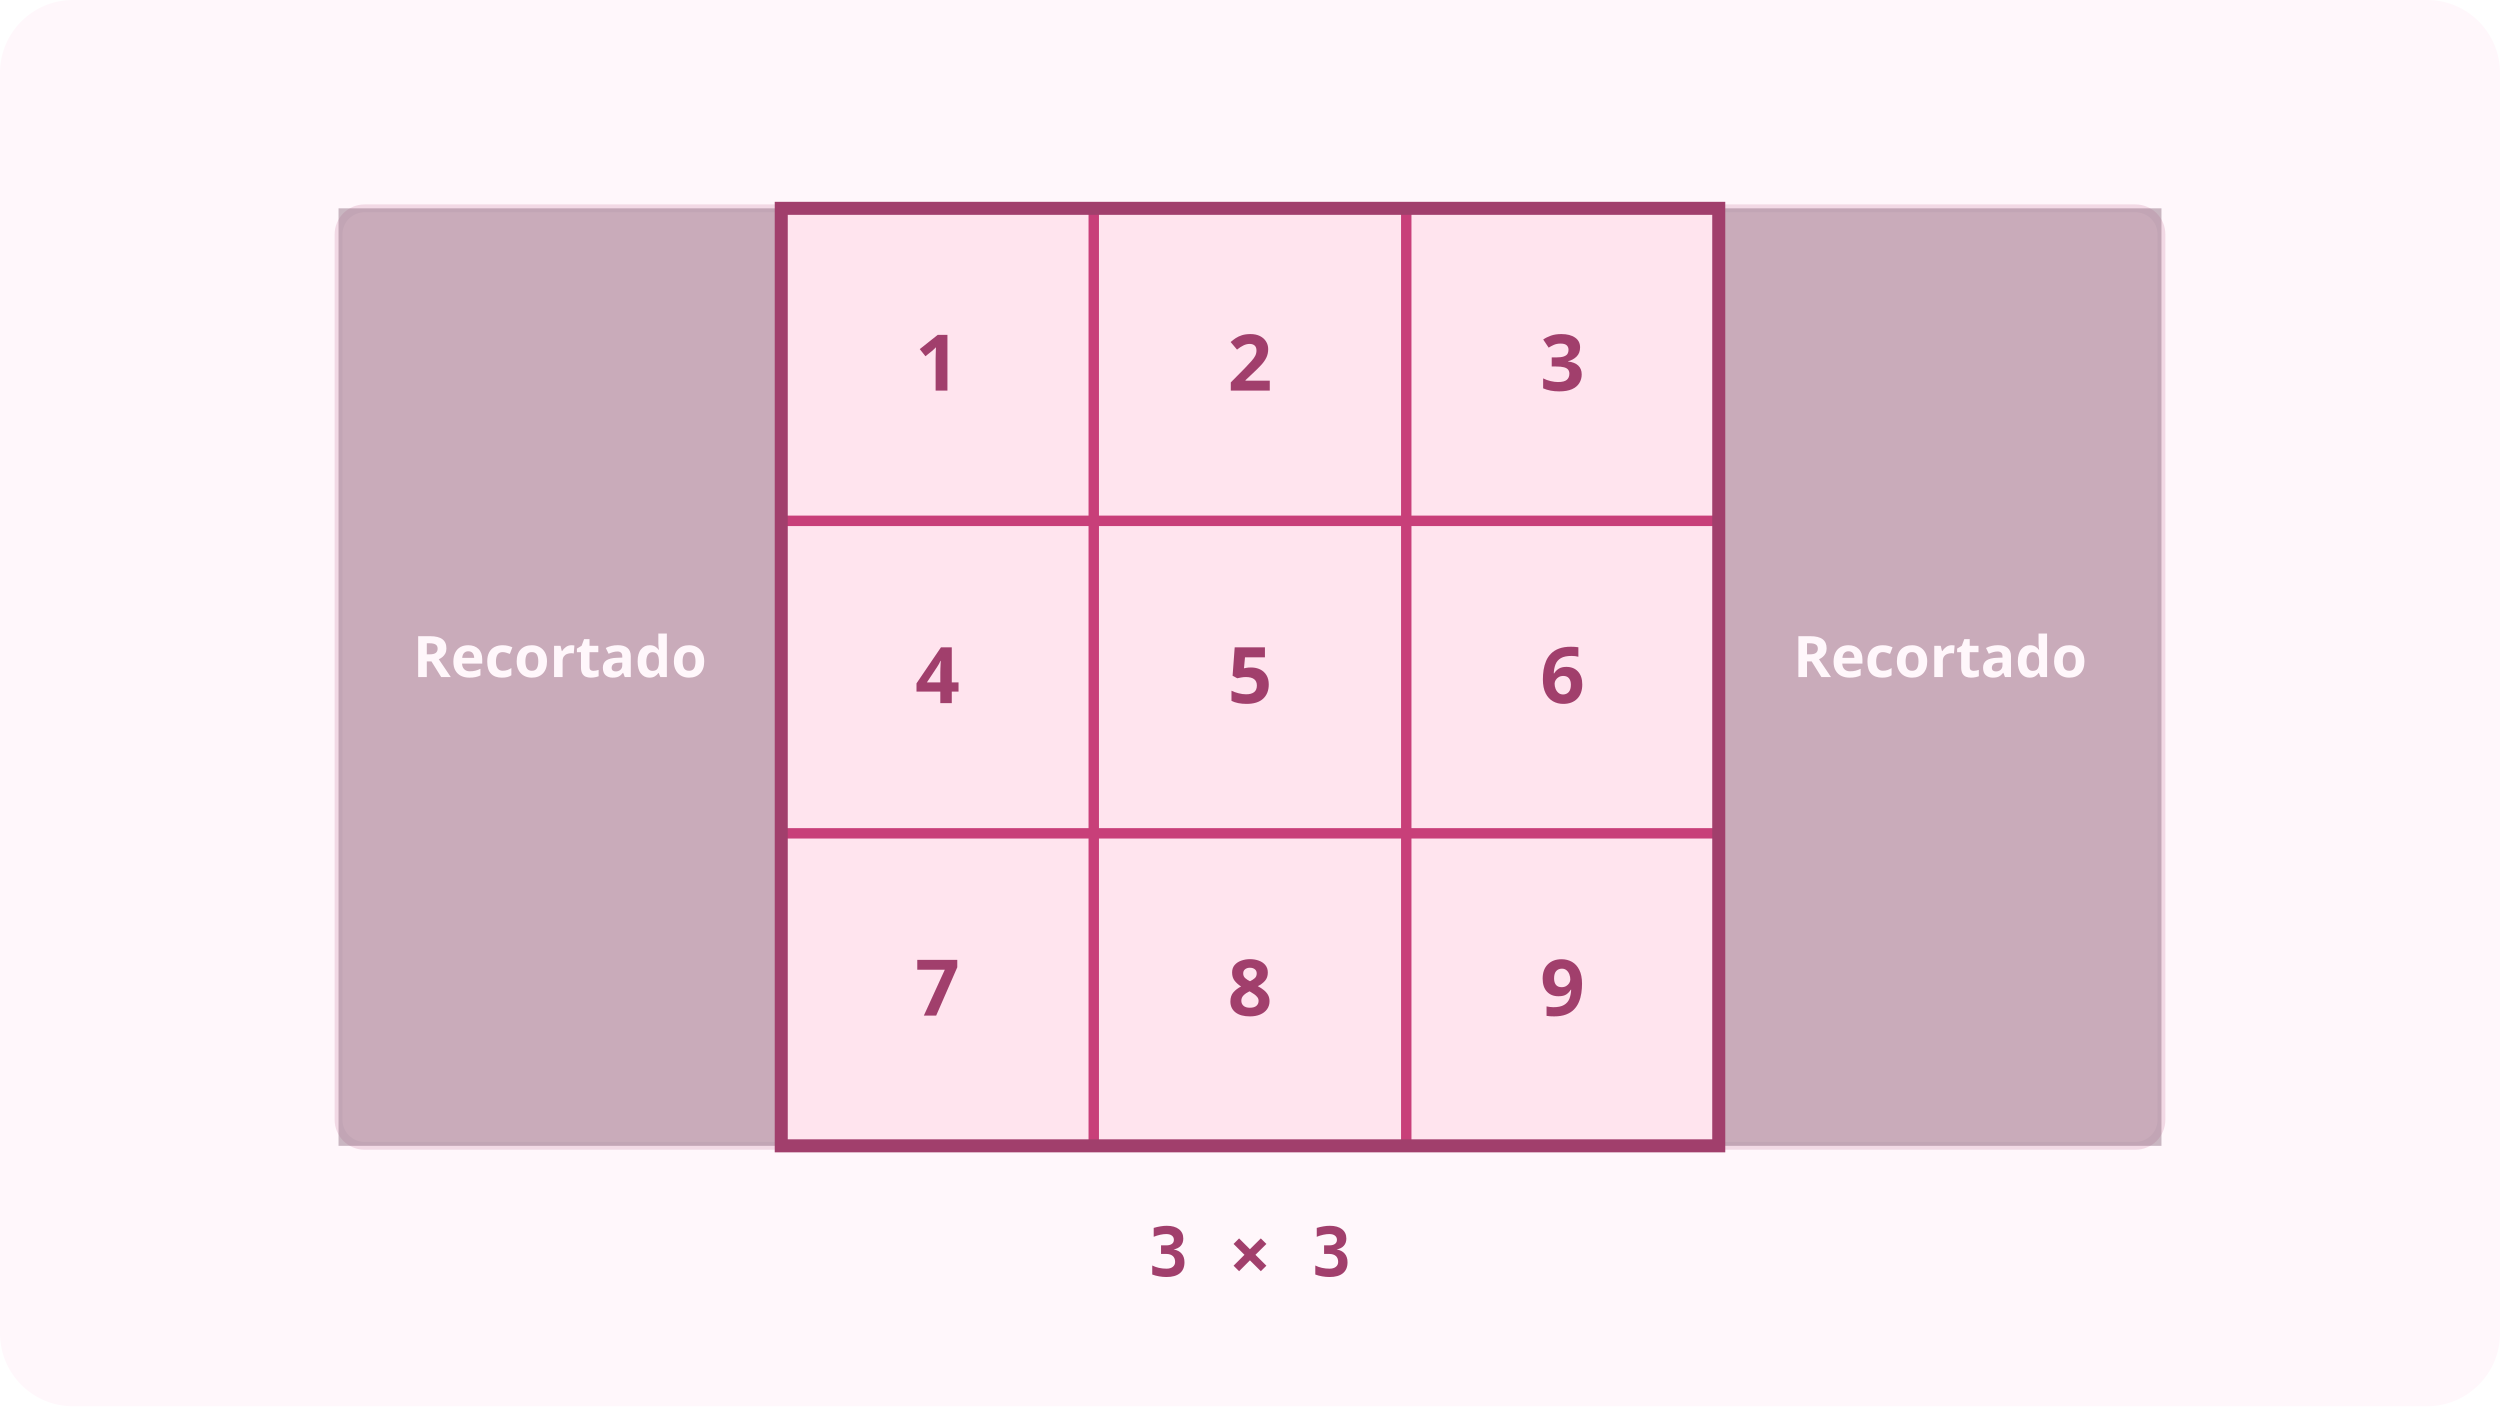
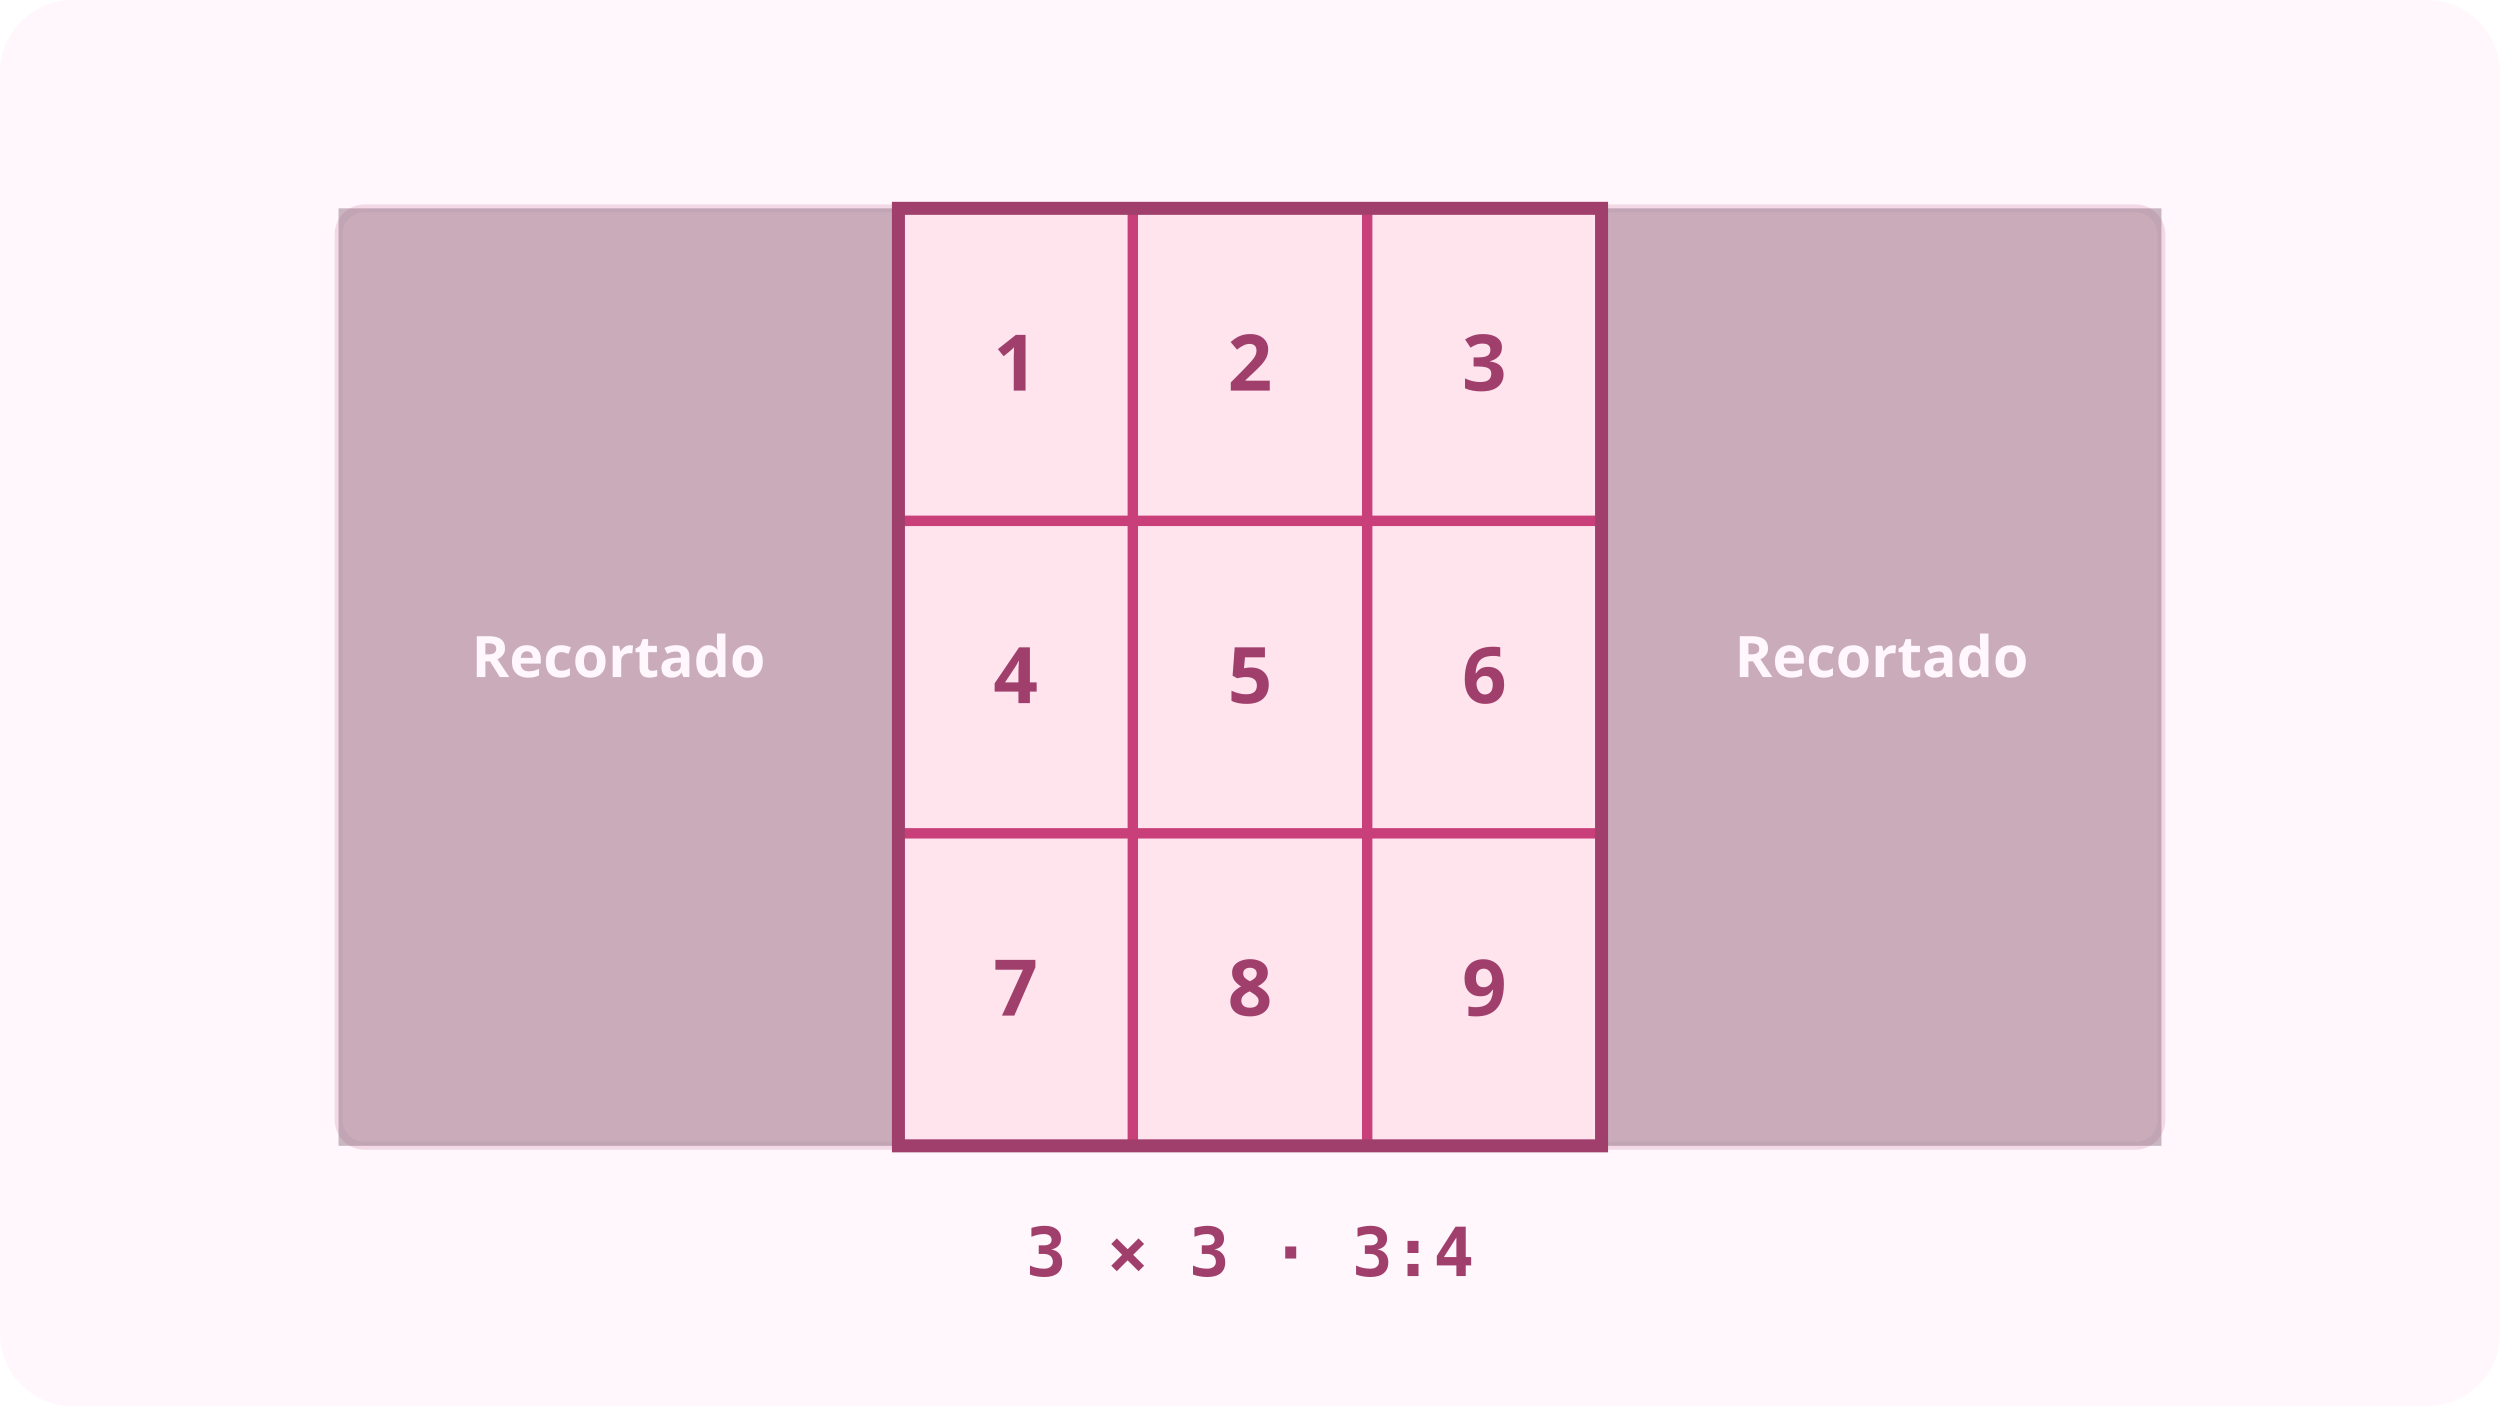
- <svg xmlns="http://www.w3.org/2000/svg" viewBox="0 0 960 540" role="img" aria-label="Una cuadrícula de 3 × 3 con piezas cuadradas, cortada del centro de la imagen.">
+ <svg xmlns="http://www.w3.org/2000/svg" viewBox="0 0 960 540" role="img" aria-label="Una cuadrícula de 3 × 3 con piezas 3:4, cortada del centro de la imagen.">
  <rect width="960" height="540" rx="28" fill="#fff7fb" />
  <rect x="130" y="80" width="700" height="360" rx="10" fill="#ffe4ee" stroke="#f2d9e5" stroke-width="3" />
-   <rect x="130" y="80" width="170.0" height="360" fill="#876579" opacity="0.45" />
-   <rect x="660.0" y="80" width="170.0" height="360" fill="#876579" opacity="0.45" />
-   <text x="215.0" y="260.0" fill="#fff7fb" font-size="22" font-weight="800" text-anchor="middle" font-family="system-ui,'PingFang SC','Noto Sans SC','Hiragino Sans',sans-serif">Recortado</text>
-   <text x="745.0" y="260.0" fill="#fff7fb" font-size="22" font-weight="800" text-anchor="middle" font-family="system-ui,'PingFang SC','Noto Sans SC','Hiragino Sans',sans-serif">Recortado</text>
-   <line x1="420.0" y1="80" x2="420.0" y2="440" stroke="#c83f79" stroke-width="4" stroke-linecap="round" />
-   <line x1="300.0" y1="200.0" x2="660.0" y2="200.0" stroke="#c83f79" stroke-width="4" stroke-linecap="round" />
-   <line x1="540.0" y1="80" x2="540.0" y2="440" stroke="#c83f79" stroke-width="4" stroke-linecap="round" />
-   <line x1="300.0" y1="320.0" x2="660.0" y2="320.0" stroke="#c83f79" stroke-width="4" stroke-linecap="round" />
-   <rect x="300.0" y="80" width="360" height="360" fill="none" stroke="#a13f6c" stroke-width="5" />
-   <text x="360.0" y="150.0" fill="#a13f6c" font-size="30" font-weight="800" text-anchor="middle" font-family="system-ui,'PingFang SC','Noto Sans SC','Hiragino Sans',sans-serif">1</text>
+   <rect x="130" y="80" width="215.0" height="360" fill="#876579" opacity="0.45" />
+   <rect x="615.0" y="80" width="215.0" height="360" fill="#876579" opacity="0.45" />
+   <text x="237.5" y="260.0" fill="#fff7fb" font-size="22" font-weight="800" text-anchor="middle" font-family="system-ui,'PingFang SC','Noto Sans SC','Hiragino Sans',sans-serif">Recortado</text>
+   <text x="722.5" y="260.0" fill="#fff7fb" font-size="22" font-weight="800" text-anchor="middle" font-family="system-ui,'PingFang SC','Noto Sans SC','Hiragino Sans',sans-serif">Recortado</text>
+   <line x1="435.0" y1="80" x2="435.0" y2="440" stroke="#c83f79" stroke-width="4" stroke-linecap="round" />
+   <line x1="345.0" y1="200.0" x2="615.0" y2="200.0" stroke="#c83f79" stroke-width="4" stroke-linecap="round" />
+   <line x1="525.0" y1="80" x2="525.0" y2="440" stroke="#c83f79" stroke-width="4" stroke-linecap="round" />
+   <line x1="345.0" y1="320.0" x2="615.0" y2="320.0" stroke="#c83f79" stroke-width="4" stroke-linecap="round" />
+   <rect x="345.0" y="80" width="270.0" height="360" fill="none" stroke="#a13f6c" stroke-width="5" />
+   <text x="390.0" y="150.0" fill="#a13f6c" font-size="30" font-weight="800" text-anchor="middle" font-family="system-ui,'PingFang SC','Noto Sans SC','Hiragino Sans',sans-serif">1</text>
  <text x="480.0" y="150.0" fill="#a13f6c" font-size="30" font-weight="800" text-anchor="middle" font-family="system-ui,'PingFang SC','Noto Sans SC','Hiragino Sans',sans-serif">2</text>
-   <text x="600.0" y="150.0" fill="#a13f6c" font-size="30" font-weight="800" text-anchor="middle" font-family="system-ui,'PingFang SC','Noto Sans SC','Hiragino Sans',sans-serif">3</text>
-   <text x="360.0" y="270.0" fill="#a13f6c" font-size="30" font-weight="800" text-anchor="middle" font-family="system-ui,'PingFang SC','Noto Sans SC','Hiragino Sans',sans-serif">4</text>
+   <text x="570.0" y="150.0" fill="#a13f6c" font-size="30" font-weight="800" text-anchor="middle" font-family="system-ui,'PingFang SC','Noto Sans SC','Hiragino Sans',sans-serif">3</text>
+   <text x="390.0" y="270.0" fill="#a13f6c" font-size="30" font-weight="800" text-anchor="middle" font-family="system-ui,'PingFang SC','Noto Sans SC','Hiragino Sans',sans-serif">4</text>
  <text x="480.0" y="270.0" fill="#a13f6c" font-size="30" font-weight="800" text-anchor="middle" font-family="system-ui,'PingFang SC','Noto Sans SC','Hiragino Sans',sans-serif">5</text>
-   <text x="600.0" y="270.0" fill="#a13f6c" font-size="30" font-weight="800" text-anchor="middle" font-family="system-ui,'PingFang SC','Noto Sans SC','Hiragino Sans',sans-serif">6</text>
-   <text x="360.0" y="390.0" fill="#a13f6c" font-size="30" font-weight="800" text-anchor="middle" font-family="system-ui,'PingFang SC','Noto Sans SC','Hiragino Sans',sans-serif">7</text>
+   <text x="570.0" y="270.0" fill="#a13f6c" font-size="30" font-weight="800" text-anchor="middle" font-family="system-ui,'PingFang SC','Noto Sans SC','Hiragino Sans',sans-serif">6</text>
+   <text x="390.0" y="390.0" fill="#a13f6c" font-size="30" font-weight="800" text-anchor="middle" font-family="system-ui,'PingFang SC','Noto Sans SC','Hiragino Sans',sans-serif">7</text>
  <text x="480.0" y="390.0" fill="#a13f6c" font-size="30" font-weight="800" text-anchor="middle" font-family="system-ui,'PingFang SC','Noto Sans SC','Hiragino Sans',sans-serif">8</text>
-   <text x="600.0" y="390.0" fill="#a13f6c" font-size="30" font-weight="800" text-anchor="middle" font-family="system-ui,'PingFang SC','Noto Sans SC','Hiragino Sans',sans-serif">9</text>
-   <text x="480" y="490" fill="#a13f6c" font-size="26" font-weight="800" text-anchor="middle" font-family="ui-monospace,Menlo,Consolas,monospace">3 × 3</text>
+   <text x="570.0" y="390.0" fill="#a13f6c" font-size="30" font-weight="800" text-anchor="middle" font-family="system-ui,'PingFang SC','Noto Sans SC','Hiragino Sans',sans-serif">9</text>
+   <text x="480" y="490" fill="#a13f6c" font-size="26" font-weight="800" text-anchor="middle" font-family="ui-monospace,Menlo,Consolas,monospace">3 × 3 · 3:4</text>
</svg>
